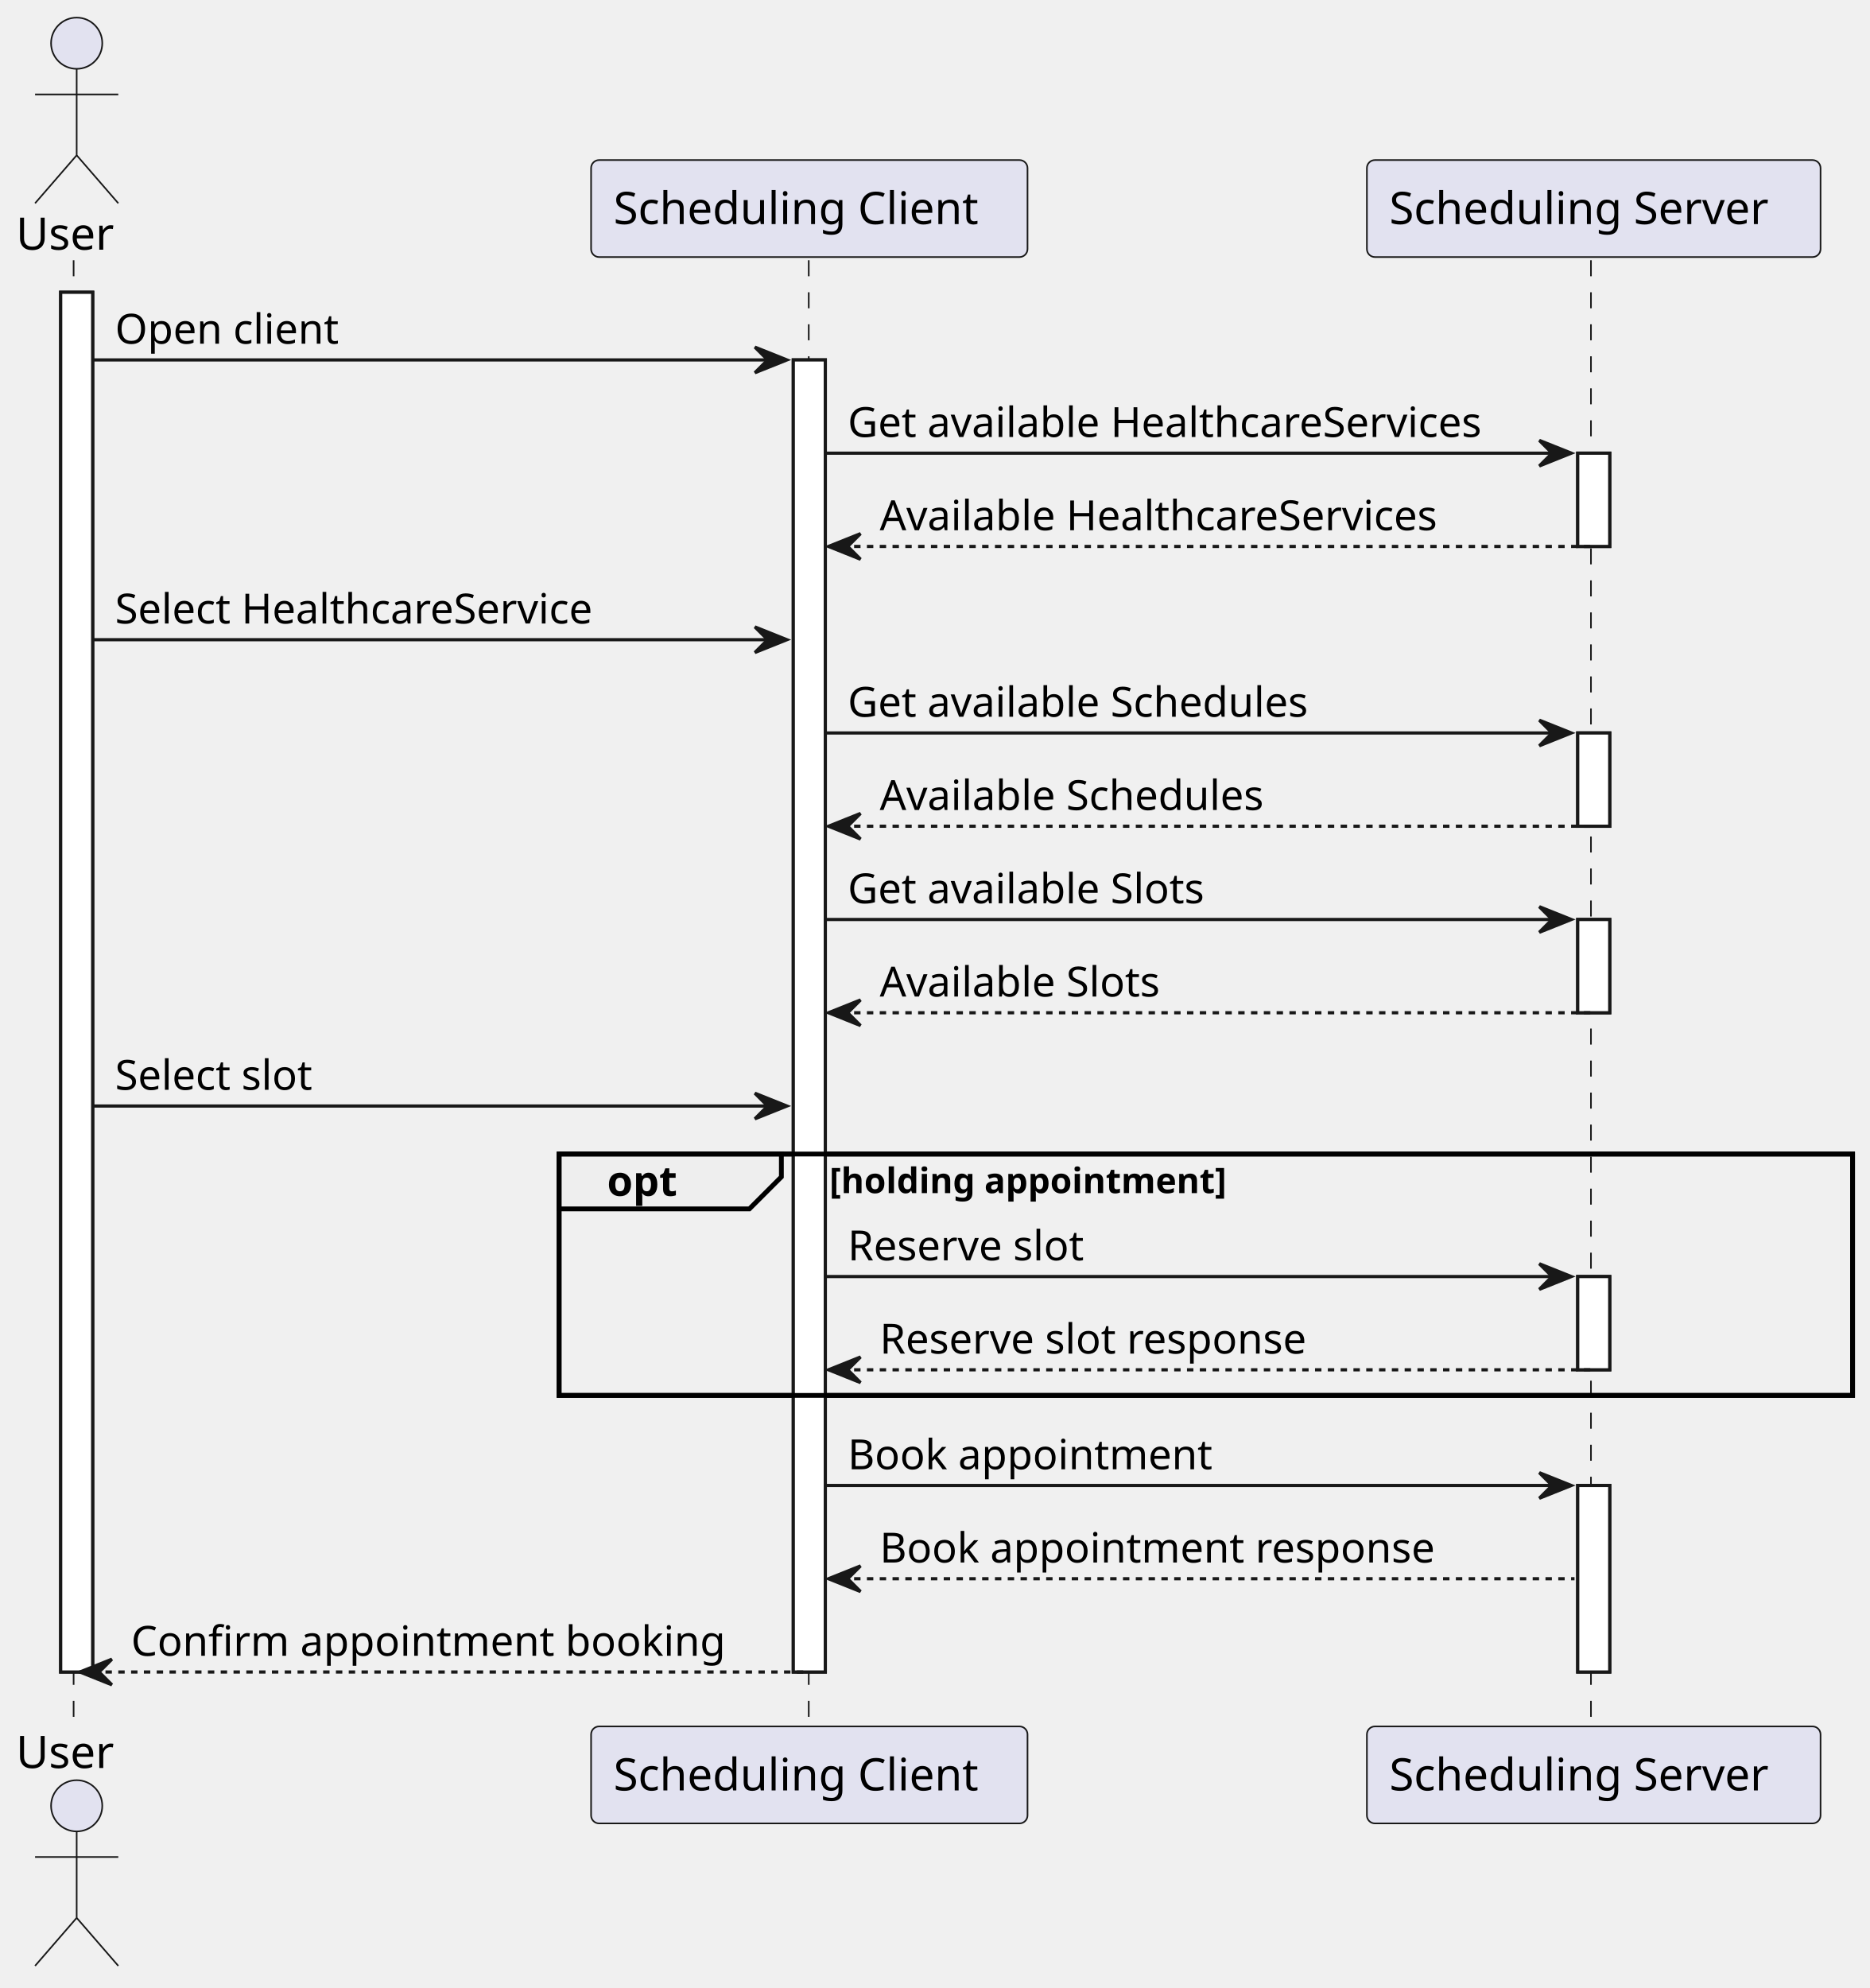
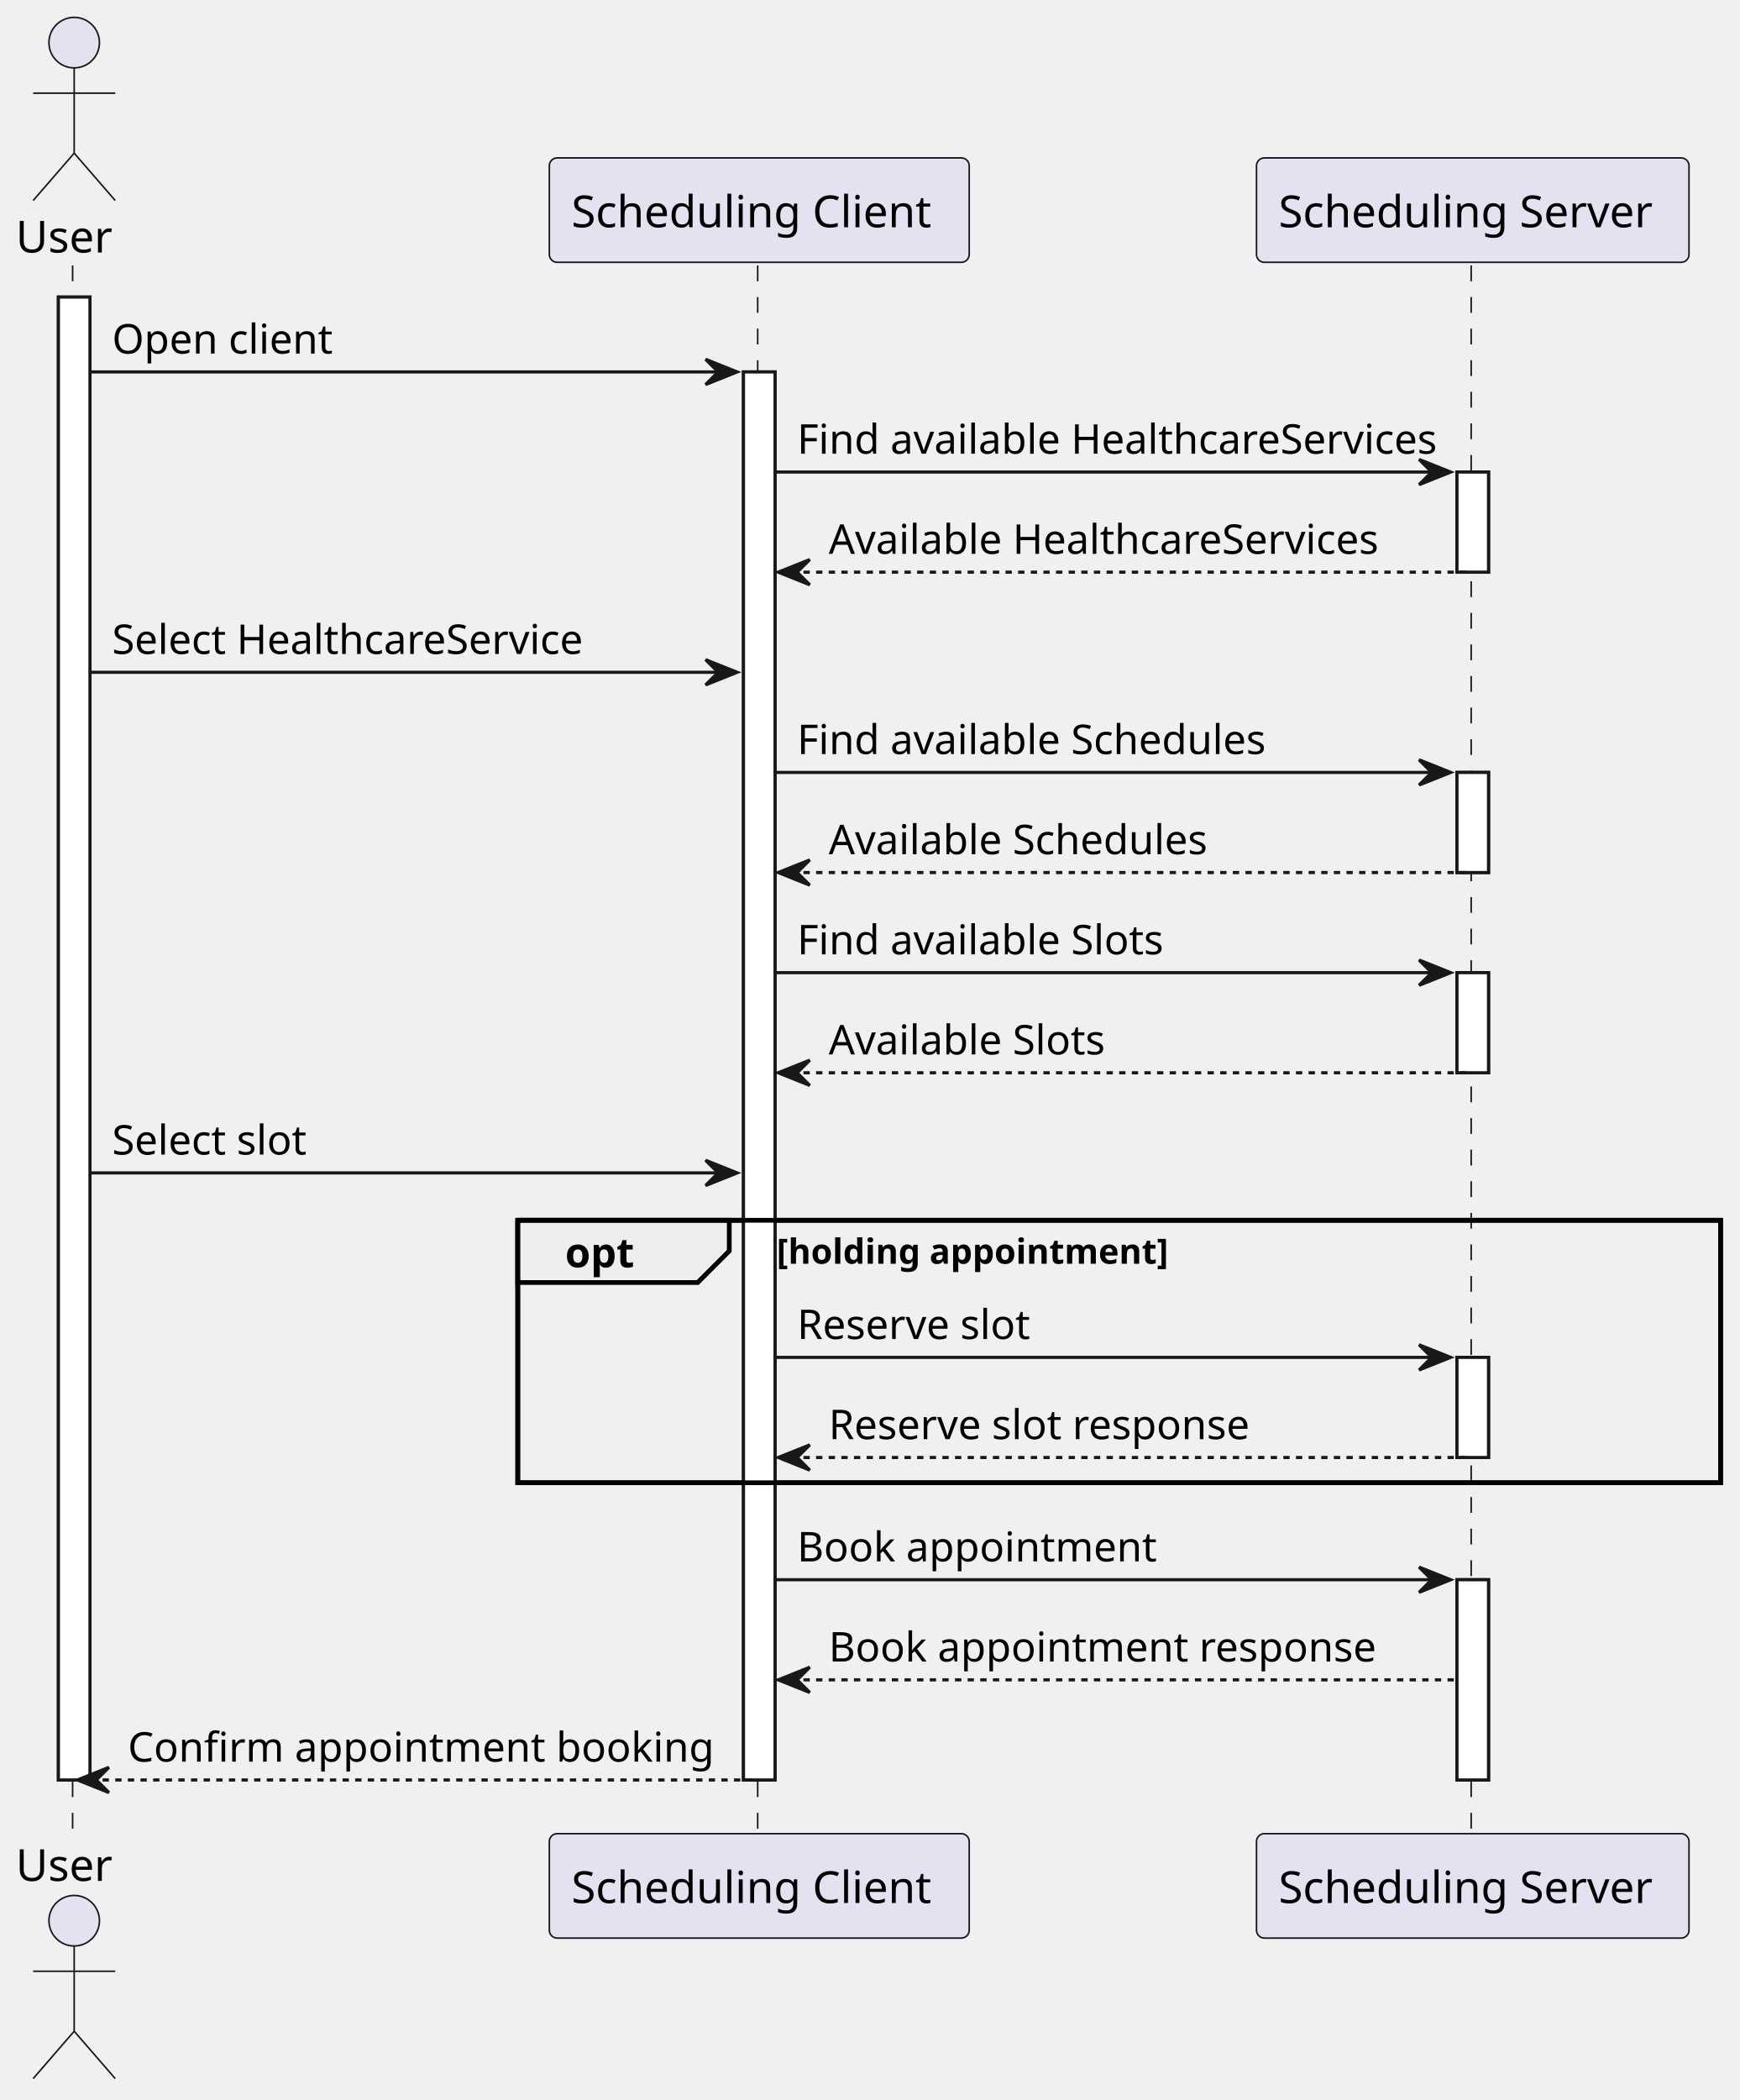
- <svg xmlns="http://www.w3.org/2000/svg" contentStyleType="text/css" data-diagram-type="SEQUENCE" height="621px" preserveAspectRatio="none" style="width:584px;height:621px;background:#FFFFFF;" version="1.1" viewBox="0 0 584 621" width="584px" zoomAndPan="magnify">
+ <svg xmlns="http://www.w3.org/2000/svg" contentStyleType="text/css" height="665px" preserveAspectRatio="none" style="width:551px;height:665px;background:#FFFFFF;" version="1.1" viewBox="0 0 551 665" width="551px" zoomAndPan="magnify">
  <defs />
  <g>
-     <g>
-       <rect fill="#FFFFFF" height="430.992" style="stroke:#181818;stroke-width:1;" width="10" x="18.955" y="91.297" />
-     </g>
-     <g>
-       <rect fill="#FFFFFF" height="409.859" style="stroke:#181818;stroke-width:1;" width="10" x="247.847" y="112.43" />
-     </g>
-     <g>
-       <rect fill="#FFFFFF" height="29.133" style="stroke:#181818;stroke-width:1;" width="10" x="492.921" y="141.562" />
-     </g>
-     <g>
-       <rect fill="#FFFFFF" height="29.133" style="stroke:#181818;stroke-width:1;" width="10" x="492.921" y="228.961" />
-     </g>
-     <g>
-       <rect fill="#FFFFFF" height="29.133" style="stroke:#181818;stroke-width:1;" width="10" x="492.921" y="287.227" />
-     </g>
-     <g>
-       <rect fill="#FFFFFF" height="29.133" style="stroke:#181818;stroke-width:1;" width="10" x="492.921" y="398.758" />
-     </g>
-     <g>
-       <rect fill="#FFFFFF" height="58.266" style="stroke:#181818;stroke-width:1;" width="10" x="492.921" y="464.023" />
-     </g>
-     <rect fill="none" height="75.398" style="stroke:#000000;stroke-width:1.5;" width="404.114" x="174.672" y="360.492" />
-     <g>
-       <rect fill="#000000" fill-opacity="0" height="458.992" width="8" x="19.955" y="81.297" />
-       <line style="stroke:#181818;stroke-width:0.5;stroke-dasharray:5,5;" x1="23" x2="23" y1="81.297" y2="540.289" />
-     </g>
-     <g>
-       <rect fill="#000000" fill-opacity="0" height="458.992" width="8" x="248.847" y="81.297" />
-       <line style="stroke:#181818;stroke-width:0.5;stroke-dasharray:5,5;" x1="252.672" x2="252.672" y1="81.297" y2="540.289" />
-     </g>
-     <g>
-       <rect fill="#000000" fill-opacity="0" height="458.992" width="8" x="493.921" y="81.297" />
-       <line style="stroke:#181818;stroke-width:0.5;stroke-dasharray:5,5;" x1="497.057" x2="497.057" y1="81.297" y2="540.289" />
-     </g>
-     <g class="participant participant-head" data-participant="user">
-       <text fill="#000000" font-family="sans-serif" font-size="14" lengthAdjust="spacing" textLength="31.91" x="5" y="77.995">User</text>
-       <ellipse cx="23.955" cy="13.5" fill="#E2E2F0" rx="8" ry="8" style="stroke:#181818;stroke-width:0.5;" />
-       <path d="M23.955,21.5 L23.955,48.5 M10.955,29.5 L36.955,29.5 M23.955,48.5 L10.955,63.5 M23.955,48.5 L36.955,63.5" fill="none" style="stroke:#181818;stroke-width:0.5;" />
-     </g>
-     <g class="participant participant-tail" data-participant="user">
-       <text fill="#000000" font-family="sans-serif" font-size="14" lengthAdjust="spacing" textLength="31.91" x="5" y="552.284">User</text>
-       <ellipse cx="23.955" cy="564.086" fill="#E2E2F0" rx="8" ry="8" style="stroke:#181818;stroke-width:0.5;" />
-       <path d="M23.955,572.086 L23.955,599.086 M10.955,580.086 L36.955,580.086 M23.955,599.086 L10.955,614.086 M23.955,599.086 L36.955,614.086" fill="none" style="stroke:#181818;stroke-width:0.5;" />
-     </g>
-     <g class="participant participant-head" data-participant="client">
-       <rect fill="#E2E2F0" height="30.297" rx="2.5" ry="2.5" style="stroke:#181818;stroke-width:0.5;" width="136.35" x="184.672" y="50" />
-       <text fill="#000000" font-family="sans-serif" font-size="14" lengthAdjust="spacing" textLength="122.35" x="191.672" y="69.995">Scheduling Client</text>
-     </g>
-     <g class="participant participant-tail" data-participant="client">
-       <rect fill="#E2E2F0" height="30.297" rx="2.5" ry="2.5" style="stroke:#181818;stroke-width:0.5;" width="136.35" x="184.672" y="539.289" />
-       <text fill="#000000" font-family="sans-serif" font-size="14" lengthAdjust="spacing" textLength="122.35" x="191.672" y="559.284">Scheduling Client</text>
-     </g>
-     <g class="participant participant-head" data-participant="server">
-       <rect fill="#E2E2F0" height="30.297" rx="2.5" ry="2.5" style="stroke:#181818;stroke-width:0.5;" width="141.73" x="427.057" y="50" />
-       <text fill="#000000" font-family="sans-serif" font-size="14" lengthAdjust="spacing" textLength="127.73" x="434.057" y="69.995">Scheduling Server</text>
-     </g>
-     <g class="participant participant-tail" data-participant="server">
-       <rect fill="#E2E2F0" height="30.297" rx="2.5" ry="2.5" style="stroke:#181818;stroke-width:0.5;" width="141.73" x="427.057" y="539.289" />
-       <text fill="#000000" font-family="sans-serif" font-size="14" lengthAdjust="spacing" textLength="127.73" x="434.057" y="559.284">Scheduling Server</text>
-     </g>
-     <g>
-       <rect fill="#FFFFFF" height="430.992" style="stroke:#181818;stroke-width:1;" width="10" x="18.955" y="91.297" />
-     </g>
-     <g>
-       <rect fill="#FFFFFF" height="409.859" style="stroke:#181818;stroke-width:1;" width="10" x="247.847" y="112.43" />
-     </g>
-     <g>
-       <rect fill="#FFFFFF" height="29.133" style="stroke:#181818;stroke-width:1;" width="10" x="492.921" y="141.562" />
-     </g>
-     <g>
-       <rect fill="#FFFFFF" height="29.133" style="stroke:#181818;stroke-width:1;" width="10" x="492.921" y="228.961" />
-     </g>
-     <g>
-       <rect fill="#FFFFFF" height="29.133" style="stroke:#181818;stroke-width:1;" width="10" x="492.921" y="287.227" />
-     </g>
-     <g>
-       <rect fill="#FFFFFF" height="29.133" style="stroke:#181818;stroke-width:1;" width="10" x="492.921" y="398.758" />
-     </g>
-     <g>
-       <rect fill="#FFFFFF" height="58.266" style="stroke:#181818;stroke-width:1;" width="10" x="492.921" y="464.023" />
-     </g>
-     <g class="message" data-participant-1="user" data-participant-2="client">
-       <polygon fill="#181818" points="235.847,108.43,245.847,112.43,235.847,116.43,239.847,112.43" style="stroke:#181818;stroke-width:1;" />
-       <line style="stroke:#181818;stroke-width:1;" x1="28.955" x2="241.847" y1="112.43" y2="112.43" />
-       <text fill="#000000" font-family="sans-serif" font-size="13" lengthAdjust="spacing" textLength="74.56" x="35.955" y="107.364">Open client</text>
-     </g>
-     <g class="message" data-participant-1="client" data-participant-2="server">
-       <polygon fill="#181818" points="480.921,137.562,490.921,141.562,480.921,145.562,484.921,141.562" style="stroke:#181818;stroke-width:1;" />
-       <line style="stroke:#181818;stroke-width:1;" x1="257.847" x2="486.921" y1="141.562" y2="141.562" />
-       <text fill="#000000" font-family="sans-serif" font-size="13" lengthAdjust="spacing" textLength="216.074" x="264.847" y="136.497">Get available HealthcareServices</text>
-     </g>
-     <g class="message" data-participant-1="server" data-participant-2="client">
-       <polygon fill="#181818" points="268.847,166.695,258.847,170.695,268.847,174.695,264.847,170.695" style="stroke:#181818;stroke-width:1;" />
-       <line style="stroke:#181818;stroke-width:1;stroke-dasharray:2,2;" x1="262.847" x2="496.921" y1="170.695" y2="170.695" />
-       <text fill="#000000" font-family="sans-serif" font-size="13" lengthAdjust="spacing" textLength="189.7" x="274.847" y="165.629">Available HealthcareServices</text>
-     </g>
-     <g class="message" data-participant-1="user" data-participant-2="client">
-       <polygon fill="#181818" points="235.847,195.828,245.847,199.828,235.847,203.828,239.847,199.828" style="stroke:#181818;stroke-width:1;" />
-       <line style="stroke:#181818;stroke-width:1;" x1="28.955" x2="241.847" y1="199.828" y2="199.828" />
-       <text fill="#000000" font-family="sans-serif" font-size="13" lengthAdjust="spacing" textLength="163.427" x="35.955" y="194.762">Select HealthcareService</text>
-     </g>
-     <g class="message" data-participant-1="client" data-participant-2="server">
-       <polygon fill="#181818" points="480.921,224.961,490.921,228.961,480.921,232.961,484.921,228.961" style="stroke:#181818;stroke-width:1;" />
-       <line style="stroke:#181818;stroke-width:1;" x1="257.847" x2="486.921" y1="228.961" y2="228.961" />
-       <text fill="#000000" font-family="sans-serif" font-size="13" lengthAdjust="spacing" textLength="156.622" x="264.847" y="223.895">Get available Schedules</text>
-     </g>
-     <g class="message" data-participant-1="server" data-participant-2="client">
-       <polygon fill="#181818" points="268.847,254.094,258.847,258.094,268.847,262.094,264.847,258.094" style="stroke:#181818;stroke-width:1;" />
-       <line style="stroke:#181818;stroke-width:1;stroke-dasharray:2,2;" x1="262.847" x2="496.921" y1="258.094" y2="258.094" />
-       <text fill="#000000" font-family="sans-serif" font-size="13" lengthAdjust="spacing" textLength="130.248" x="274.847" y="253.028">Available Schedules</text>
-     </g>
-     <g class="message" data-participant-1="client" data-participant-2="server">
-       <polygon fill="#181818" points="480.921,283.227,490.921,287.227,480.921,291.227,484.921,287.227" style="stroke:#181818;stroke-width:1;" />
-       <line style="stroke:#181818;stroke-width:1;" x1="257.847" x2="486.921" y1="287.227" y2="287.227" />
-       <text fill="#000000" font-family="sans-serif" font-size="13" lengthAdjust="spacing" textLength="121.799" x="264.847" y="282.161">Get available Slots</text>
-     </g>
-     <g class="message" data-participant-1="server" data-participant-2="client">
-       <polygon fill="#181818" points="268.847,312.359,258.847,316.359,268.847,320.359,264.847,316.359" style="stroke:#181818;stroke-width:1;" />
-       <line style="stroke:#181818;stroke-width:1;stroke-dasharray:2,2;" x1="262.847" x2="496.921" y1="316.359" y2="316.359" />
-       <text fill="#000000" font-family="sans-serif" font-size="13" lengthAdjust="spacing" textLength="95.424" x="274.847" y="311.293">Available Slots</text>
-     </g>
-     <g class="message" data-participant-1="user" data-participant-2="client">
-       <polygon fill="#181818" points="235.847,341.492,245.847,345.492,235.847,349.492,239.847,345.492" style="stroke:#181818;stroke-width:1;" />
-       <line style="stroke:#181818;stroke-width:1;" x1="28.955" x2="241.847" y1="345.492" y2="345.492" />
-       <text fill="#000000" font-family="sans-serif" font-size="13" lengthAdjust="spacing" textLength="67.672" x="35.955" y="340.426">Select slot</text>
-     </g>
-     <path d="M174.672,360.492 L244.124,360.492 L244.124,367.625 L234.124,377.625 L174.672,377.625 L174.672,360.492" fill="#EEEEEE" style="stroke:#000000;stroke-width:1.5;" />
-     <rect fill="none" height="75.398" style="stroke:#000000;stroke-width:1.5;" width="404.114" x="174.672" y="360.492" />
-     <text fill="#000000" font-family="sans-serif" font-size="13" font-weight="bold" lengthAdjust="spacing" textLength="24.451" x="189.672" y="373.559">opt</text>
-     <text fill="#000000" font-family="sans-serif" font-size="11" font-weight="bold" lengthAdjust="spacing" textLength="139.992" x="259.123" y="372.703">[holding appointment]</text>
-     <g class="message" data-participant-1="client" data-participant-2="server">
-       <polygon fill="#181818" points="480.921,394.758,490.921,398.758,480.921,402.758,484.921,398.758" style="stroke:#181818;stroke-width:1;" />
-       <line style="stroke:#181818;stroke-width:1;" x1="257.847" x2="486.921" y1="398.758" y2="398.758" />
-       <text fill="#000000" font-family="sans-serif" font-size="13" lengthAdjust="spacing" textLength="80.406" x="264.847" y="393.692">Reserve slot</text>
-     </g>
-     <g class="message" data-participant-1="server" data-participant-2="client">
-       <polygon fill="#181818" points="268.847,423.891,258.847,427.891,268.847,431.891,264.847,427.891" style="stroke:#181818;stroke-width:1;" />
-       <line style="stroke:#181818;stroke-width:1;stroke-dasharray:2,2;" x1="262.847" x2="496.921" y1="427.891" y2="427.891" />
-       <text fill="#000000" font-family="sans-serif" font-size="13" lengthAdjust="spacing" textLength="143.87" x="274.847" y="422.825">Reserve slot response</text>
-     </g>
-     <g class="message" data-participant-1="client" data-participant-2="server">
-       <polygon fill="#181818" points="480.921,460.023,490.921,464.023,480.921,468.023,484.921,464.023" style="stroke:#181818;stroke-width:1;" />
-       <line style="stroke:#181818;stroke-width:1;" x1="257.847" x2="486.921" y1="464.023" y2="464.023" />
-       <text fill="#000000" font-family="sans-serif" font-size="13" lengthAdjust="spacing" textLength="119.856" x="264.847" y="458.957">Book appointment</text>
-     </g>
-     <g class="message" data-participant-1="server" data-participant-2="client">
-       <polygon fill="#181818" points="268.847,489.156,258.847,493.156,268.847,497.156,264.847,493.156" style="stroke:#181818;stroke-width:1;" />
-       <line style="stroke:#181818;stroke-width:1;stroke-dasharray:2,2;" x1="262.847" x2="491.921" y1="493.156" y2="493.156" />
-       <text fill="#000000" font-family="sans-serif" font-size="13" lengthAdjust="spacing" textLength="183.32" x="274.847" y="488.09">Book appointment response</text>
-     </g>
-     <g class="message" data-participant-1="client" data-participant-2="user">
-       <polygon fill="#181818" points="34.955,518.289,24.955,522.289,34.955,526.289,30.955,522.289" style="stroke:#181818;stroke-width:1;" />
-       <line style="stroke:#181818;stroke-width:1;stroke-dasharray:2,2;" x1="28.955" x2="251.847" y1="522.289" y2="522.289" />
-       <text fill="#000000" font-family="sans-serif" font-size="13" lengthAdjust="spacing" textLength="194.892" x="40.955" y="517.223">Confirm appointment booking</text>
-     </g>
+     <rect fill="#FFFFFF" height="469.59" style="stroke:#181818;stroke-width:1.0;" width="10" x="18.5" y="94.068" />
+     <rect fill="#FFFFFF" height="445.884" style="stroke:#181818;stroke-width:1.0;" width="10" x="235.5" y="117.774" />
+     <rect fill="#FFFFFF" height="31.706" style="stroke:#181818;stroke-width:1.0;" width="10" x="461.5" y="149.48" />
+     <rect fill="#FFFFFF" height="31.706" style="stroke:#181818;stroke-width:1.0;" width="10" x="461.5" y="244.598" />
+     <rect fill="#FFFFFF" height="31.706" style="stroke:#181818;stroke-width:1.0;" width="10" x="461.5" y="308.01" />
+     <rect fill="#FFFFFF" height="31.706" style="stroke:#181818;stroke-width:1.0;" width="10" x="461.5" y="429.834" />
+     <rect fill="#FFFFFF" height="63.412" style="stroke:#181818;stroke-width:1.0;" width="10" x="461.5" y="500.246" />
+     <rect fill="none" height="83.118" style="stroke:#000000;stroke-width:1.5;" width="381" x="164" y="386.422" />
+     <line style="stroke:#181818;stroke-width:0.5;stroke-dasharray:5.0,5.0;" x1="23" x2="23" y1="84.068" y2="581.658" />
+     <line style="stroke:#181818;stroke-width:0.5;stroke-dasharray:5.0,5.0;" x1="240" x2="240" y1="84.068" y2="581.658" />
+     <line style="stroke:#181818;stroke-width:0.5;stroke-dasharray:5.0,5.0;" x1="466" x2="466" y1="84.068" y2="581.658" />
+     <text fill="#000000" font-family="sans-serif" font-size="14" lengthAdjust="spacing" textLength="31" x="5" y="79.966">User</text>
+     <ellipse cx="23.5" cy="13.5" fill="#E2E2F0" rx="8" ry="8" style="stroke:#181818;stroke-width:0.5;" />
+     <path d="M23.5,21.5 L23.5,48.5 M10.5,29.5 L36.5,29.5 M23.5,48.5 L10.5,63.5 M23.5,48.5 L36.5,63.5 " fill="none" style="stroke:#181818;stroke-width:0.5;" />
+     <text fill="#000000" font-family="sans-serif" font-size="14" lengthAdjust="spacing" textLength="31" x="5" y="595.624">User</text>
+     <ellipse cx="23.5" cy="608.226" fill="#E2E2F0" rx="8" ry="8" style="stroke:#181818;stroke-width:0.5;" />
+     <path d="M23.5,616.226 L23.5,643.226 M10.5,624.226 L36.5,624.226 M23.5,643.226 L10.5,658.226 M23.5,643.226 L36.5,658.226 " fill="none" style="stroke:#181818;stroke-width:0.5;" />
+     <rect fill="#E2E2F0" height="33.068" rx="2.5" ry="2.5" style="stroke:#181818;stroke-width:0.5;" width="133" x="174" y="50" />
+     <text fill="#000000" font-family="sans-serif" font-size="14" lengthAdjust="spacing" textLength="119" x="181" y="71.966">Scheduling Client</text>
+     <rect fill="#E2E2F0" height="33.068" rx="2.5" ry="2.5" style="stroke:#181818;stroke-width:0.5;" width="133" x="174" y="580.658" />
+     <text fill="#000000" font-family="sans-serif" font-size="14" lengthAdjust="spacing" textLength="119" x="181" y="602.624">Scheduling Client</text>
+     <rect fill="#E2E2F0" height="33.068" rx="2.5" ry="2.5" style="stroke:#181818;stroke-width:0.5;" width="137" x="398" y="50" />
+     <text fill="#000000" font-family="sans-serif" font-size="14" lengthAdjust="spacing" textLength="123" x="405" y="71.966">Scheduling Server</text>
+     <rect fill="#E2E2F0" height="33.068" rx="2.5" ry="2.5" style="stroke:#181818;stroke-width:0.5;" width="137" x="398" y="580.658" />
+     <text fill="#000000" font-family="sans-serif" font-size="14" lengthAdjust="spacing" textLength="123" x="405" y="602.624">Scheduling Server</text>
+     <rect fill="#FFFFFF" height="469.59" style="stroke:#181818;stroke-width:1.0;" width="10" x="18.5" y="94.068" />
+     <rect fill="#FFFFFF" height="445.884" style="stroke:#181818;stroke-width:1.0;" width="10" x="235.5" y="117.774" />
+     <rect fill="#FFFFFF" height="31.706" style="stroke:#181818;stroke-width:1.0;" width="10" x="461.5" y="149.48" />
+     <rect fill="#FFFFFF" height="31.706" style="stroke:#181818;stroke-width:1.0;" width="10" x="461.5" y="244.598" />
+     <rect fill="#FFFFFF" height="31.706" style="stroke:#181818;stroke-width:1.0;" width="10" x="461.5" y="308.01" />
+     <rect fill="#FFFFFF" height="31.706" style="stroke:#181818;stroke-width:1.0;" width="10" x="461.5" y="429.834" />
+     <rect fill="#FFFFFF" height="63.412" style="stroke:#181818;stroke-width:1.0;" width="10" x="461.5" y="500.246" />
+     <polygon fill="#181818" points="223.5,113.774,233.5,117.774,223.5,121.774,227.5,117.774" style="stroke:#181818;stroke-width:1.0;" />
+     <line style="stroke:#181818;stroke-width:1.0;" x1="28.5" x2="229.5" y1="117.774" y2="117.774" />
+     <text fill="#000000" font-family="sans-serif" font-size="13" lengthAdjust="spacing" textLength="68" x="35.5" y="111.965">Open client</text>
+     <polygon fill="#181818" points="449.5,145.48,459.5,149.48,449.5,153.48,453.5,149.48" style="stroke:#181818;stroke-width:1.0;" />
+     <line style="stroke:#181818;stroke-width:1.0;" x1="245.5" x2="455.5" y1="149.48" y2="149.48" />
+     <text fill="#000000" font-family="sans-serif" font-size="13" lengthAdjust="spacing" textLength="197" x="252.5" y="143.671">Find available HealthcareServices</text>
+     <polygon fill="#181818" points="256.5,177.186,246.5,181.186,256.5,185.186,252.5,181.186" style="stroke:#181818;stroke-width:1.0;" />
+     <line style="stroke:#181818;stroke-width:1.0;stroke-dasharray:2.0,2.0;" x1="250.5" x2="465.5" y1="181.186" y2="181.186" />
+     <text fill="#000000" font-family="sans-serif" font-size="13" lengthAdjust="spacing" textLength="169" x="262.5" y="175.377">Available HealthcareServices</text>
+     <polygon fill="#181818" points="223.5,208.892,233.5,212.892,223.5,216.892,227.5,212.892" style="stroke:#181818;stroke-width:1.0;" />
+     <line style="stroke:#181818;stroke-width:1.0;" x1="28.5" x2="229.5" y1="212.892" y2="212.892" />
+     <text fill="#000000" font-family="sans-serif" font-size="13" lengthAdjust="spacing" textLength="145" x="35.5" y="207.083">Select HealthcareService</text>
+     <polygon fill="#181818" points="449.5,240.598,459.5,244.598,449.5,248.598,453.5,244.598" style="stroke:#181818;stroke-width:1.0;" />
+     <line style="stroke:#181818;stroke-width:1.0;" x1="245.5" x2="455.5" y1="244.598" y2="244.598" />
+     <text fill="#000000" font-family="sans-serif" font-size="13" lengthAdjust="spacing" textLength="144" x="252.5" y="238.789">Find available Schedules</text>
+     <polygon fill="#181818" points="256.5,272.304,246.5,276.304,256.5,280.304,252.5,276.304" style="stroke:#181818;stroke-width:1.0;" />
+     <line style="stroke:#181818;stroke-width:1.0;stroke-dasharray:2.0,2.0;" x1="250.5" x2="465.5" y1="276.304" y2="276.304" />
+     <text fill="#000000" font-family="sans-serif" font-size="13" lengthAdjust="spacing" textLength="116" x="262.5" y="270.495">Available Schedules</text>
+     <polygon fill="#181818" points="449.5,304.01,459.5,308.01,449.5,312.01,453.5,308.01" style="stroke:#181818;stroke-width:1.0;" />
+     <line style="stroke:#181818;stroke-width:1.0;" x1="245.5" x2="455.5" y1="308.01" y2="308.01" />
+     <text fill="#000000" font-family="sans-serif" font-size="13" lengthAdjust="spacing" textLength="113" x="252.5" y="302.201">Find available Slots</text>
+     <polygon fill="#181818" points="256.5,335.716,246.5,339.716,256.5,343.716,252.5,339.716" style="stroke:#181818;stroke-width:1.0;" />
+     <line style="stroke:#181818;stroke-width:1.0;stroke-dasharray:2.0,2.0;" x1="250.5" x2="465.5" y1="339.716" y2="339.716" />
+     <text fill="#000000" font-family="sans-serif" font-size="13" lengthAdjust="spacing" textLength="85" x="262.5" y="333.907">Available Slots</text>
+     <polygon fill="#181818" points="223.5,367.422,233.5,371.422,223.5,375.422,227.5,371.422" style="stroke:#181818;stroke-width:1.0;" />
+     <line style="stroke:#181818;stroke-width:1.0;" x1="28.5" x2="229.5" y1="371.422" y2="371.422" />
+     <text fill="#000000" font-family="sans-serif" font-size="13" lengthAdjust="spacing" textLength="60" x="35.5" y="365.613">Select slot</text>
+     <path d="M164,386.422 L231,386.422 L231,396.128 L221,406.128 L164,406.128 L164,386.422 " fill="#EEEEEE" style="stroke:#000000;stroke-width:1.5;" />
+     <rect fill="none" height="83.118" style="stroke:#000000;stroke-width:1.5;" width="381" x="164" y="386.422" />
+     <text fill="#000000" font-family="sans-serif" font-size="13" font-weight="bold" lengthAdjust="spacing" textLength="22" x="179" y="401.319">opt</text>
+     <text fill="#000000" font-family="sans-serif" font-size="11" font-weight="bold" lengthAdjust="spacing" textLength="125" x="246" y="400.181">[holding appointment]</text>
+     <polygon fill="#181818" points="449.5,425.834,459.5,429.834,449.5,433.834,453.5,429.834" style="stroke:#181818;stroke-width:1.0;" />
+     <line style="stroke:#181818;stroke-width:1.0;" x1="245.5" x2="455.5" y1="429.834" y2="429.834" />
+     <text fill="#000000" font-family="sans-serif" font-size="13" lengthAdjust="spacing" textLength="72" x="252.5" y="424.025">Reserve slot</text>
+     <polygon fill="#181818" points="256.5,457.54,246.5,461.54,256.5,465.54,252.5,461.54" style="stroke:#181818;stroke-width:1.0;" />
+     <line style="stroke:#181818;stroke-width:1.0;stroke-dasharray:2.0,2.0;" x1="250.5" x2="465.5" y1="461.54" y2="461.54" />
+     <text fill="#000000" font-family="sans-serif" font-size="13" lengthAdjust="spacing" textLength="130" x="262.5" y="455.731">Reserve slot response</text>
+     <polygon fill="#181818" points="449.5,496.246,459.5,500.246,449.5,504.246,453.5,500.246" style="stroke:#181818;stroke-width:1.0;" />
+     <line style="stroke:#181818;stroke-width:1.0;" x1="245.5" x2="455.5" y1="500.246" y2="500.246" />
+     <text fill="#000000" font-family="sans-serif" font-size="13" lengthAdjust="spacing" textLength="113" x="252.5" y="494.437">Book appointment</text>
+     <polygon fill="#181818" points="256.5,527.952,246.5,531.952,256.5,535.952,252.5,531.952" style="stroke:#181818;stroke-width:1.0;" />
+     <line style="stroke:#181818;stroke-width:1.0;stroke-dasharray:2.0,2.0;" x1="250.5" x2="460.5" y1="531.952" y2="531.952" />
+     <text fill="#000000" font-family="sans-serif" font-size="13" lengthAdjust="spacing" textLength="171" x="262.5" y="526.143">Book appointment response</text>
+     <polygon fill="#181818" points="34.5,559.658,24.5,563.658,34.5,567.658,30.5,563.658" style="stroke:#181818;stroke-width:1.0;" />
+     <line style="stroke:#181818;stroke-width:1.0;stroke-dasharray:2.0,2.0;" x1="28.5" x2="239.5" y1="563.658" y2="563.658" />
+     <text fill="#000000" font-family="sans-serif" font-size="13" lengthAdjust="spacing" textLength="183" x="40.5" y="557.849">Confirm appointment booking</text>
  </g>
</svg>
